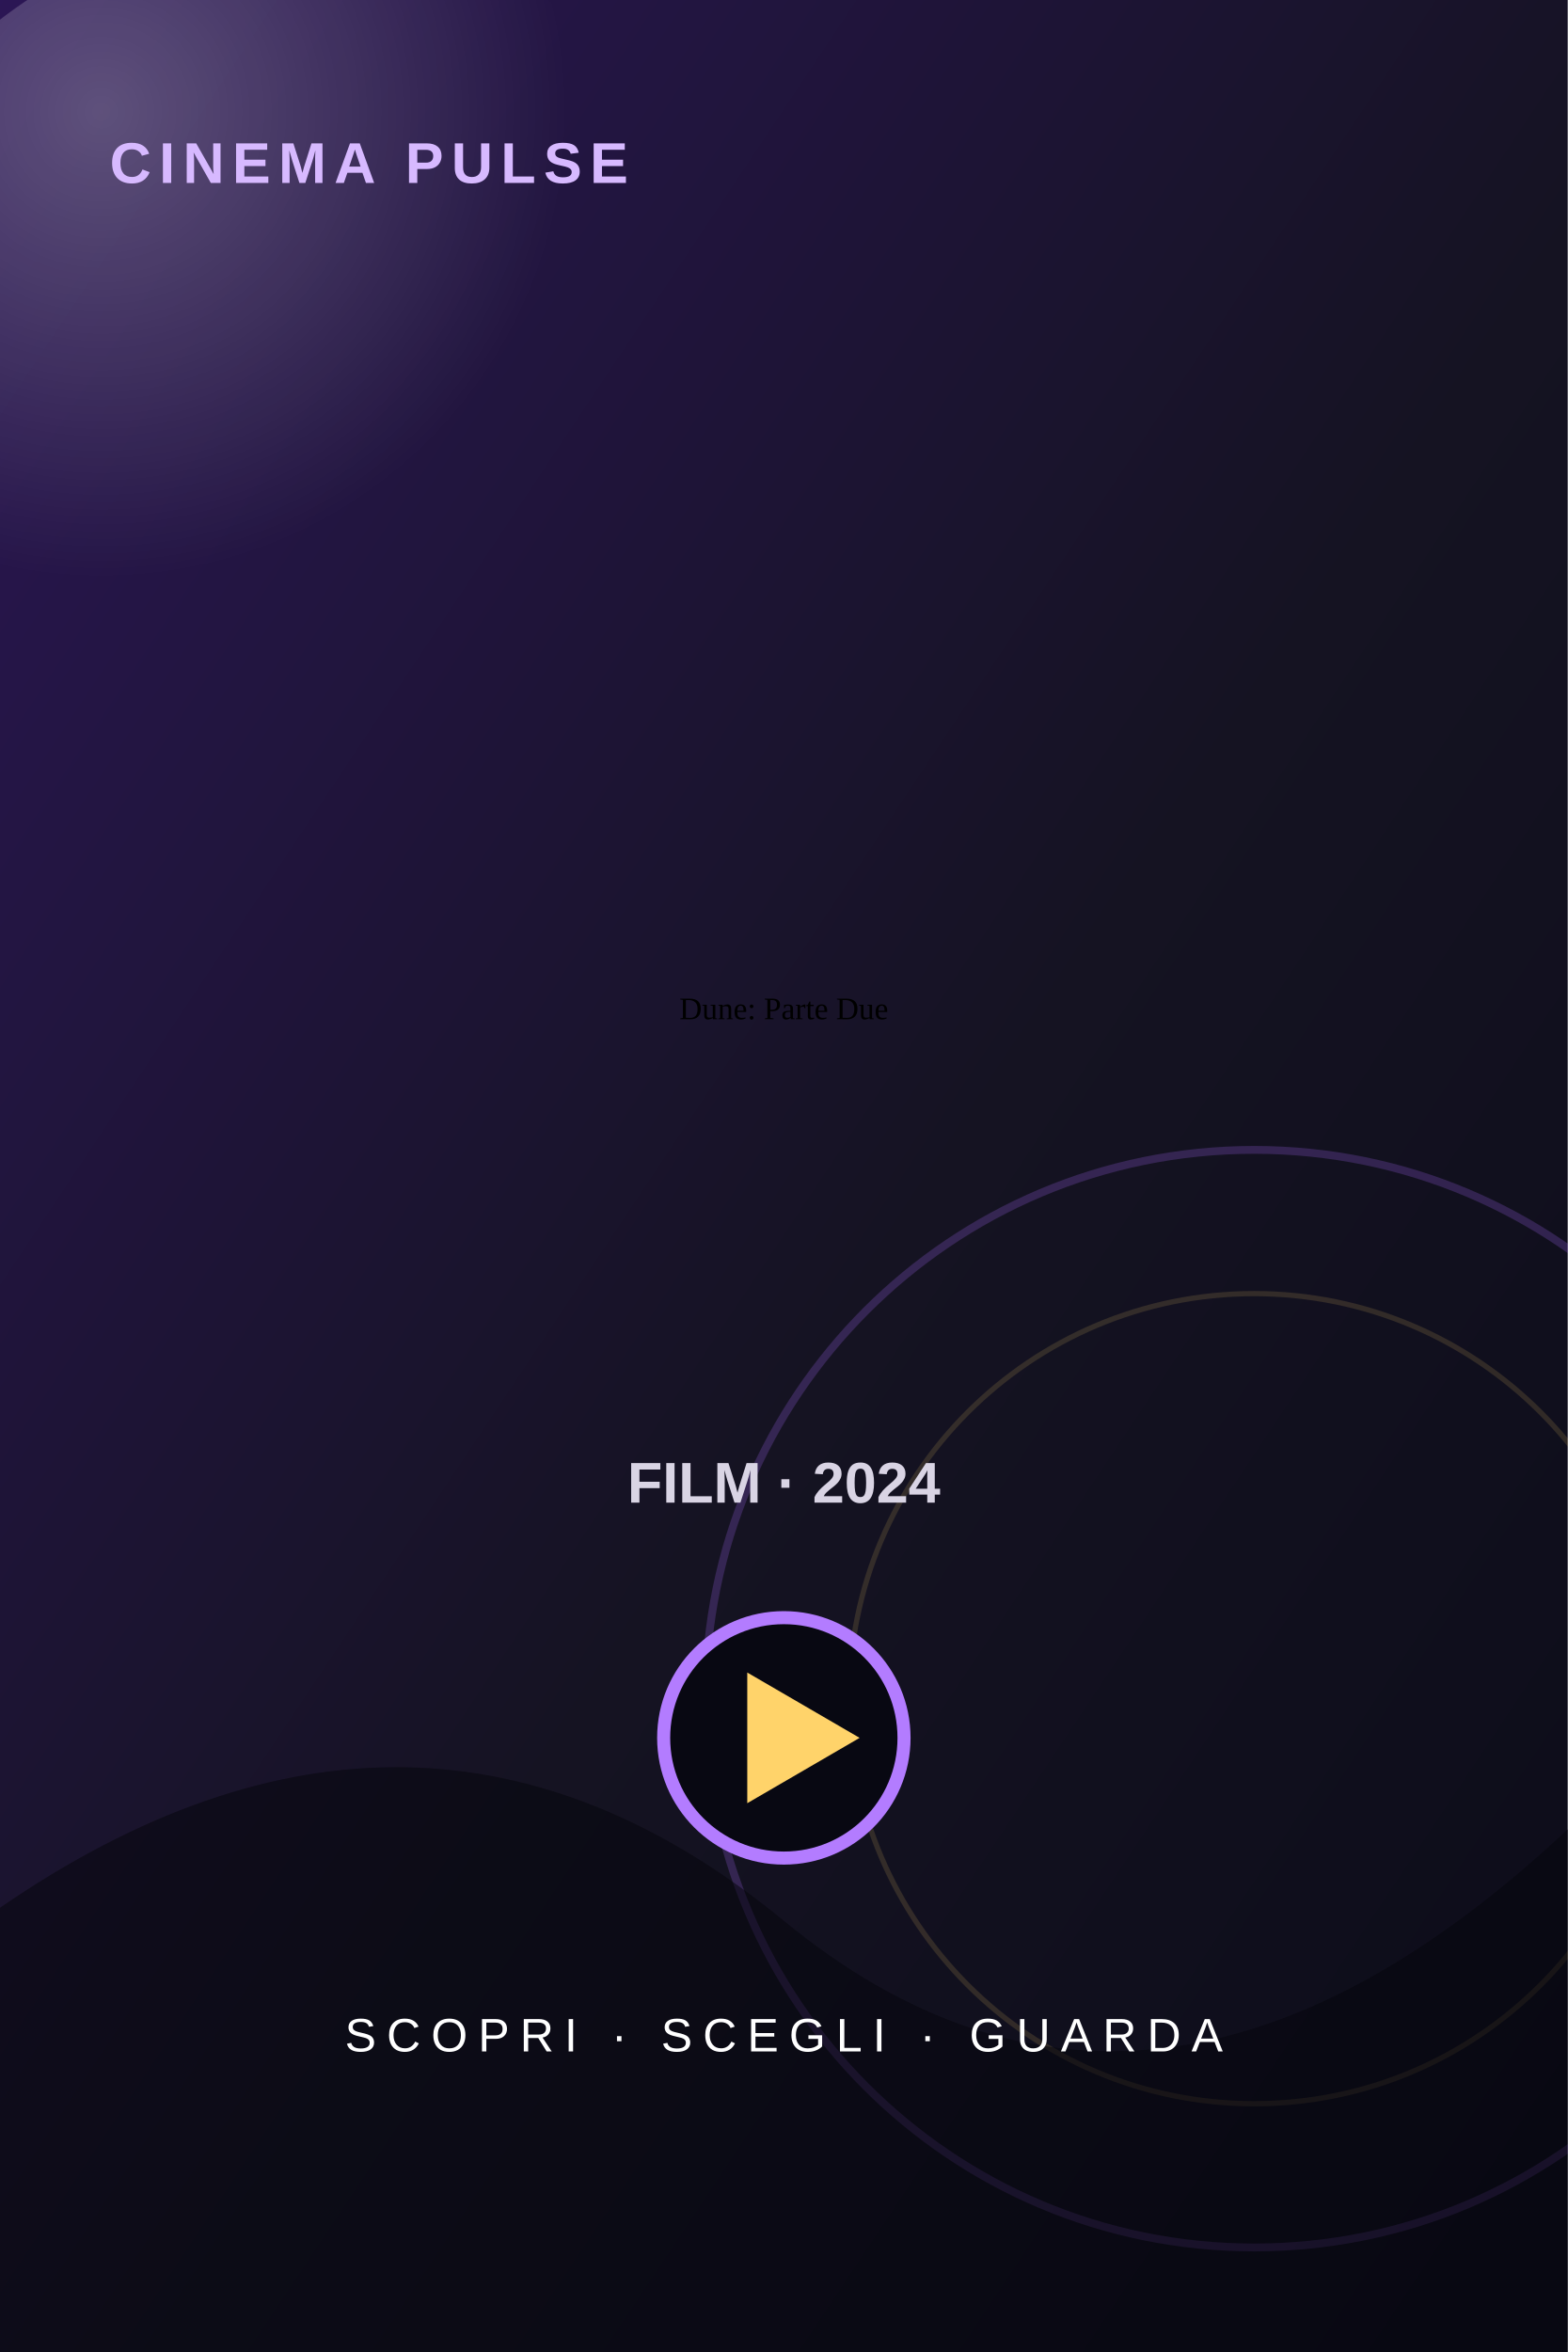
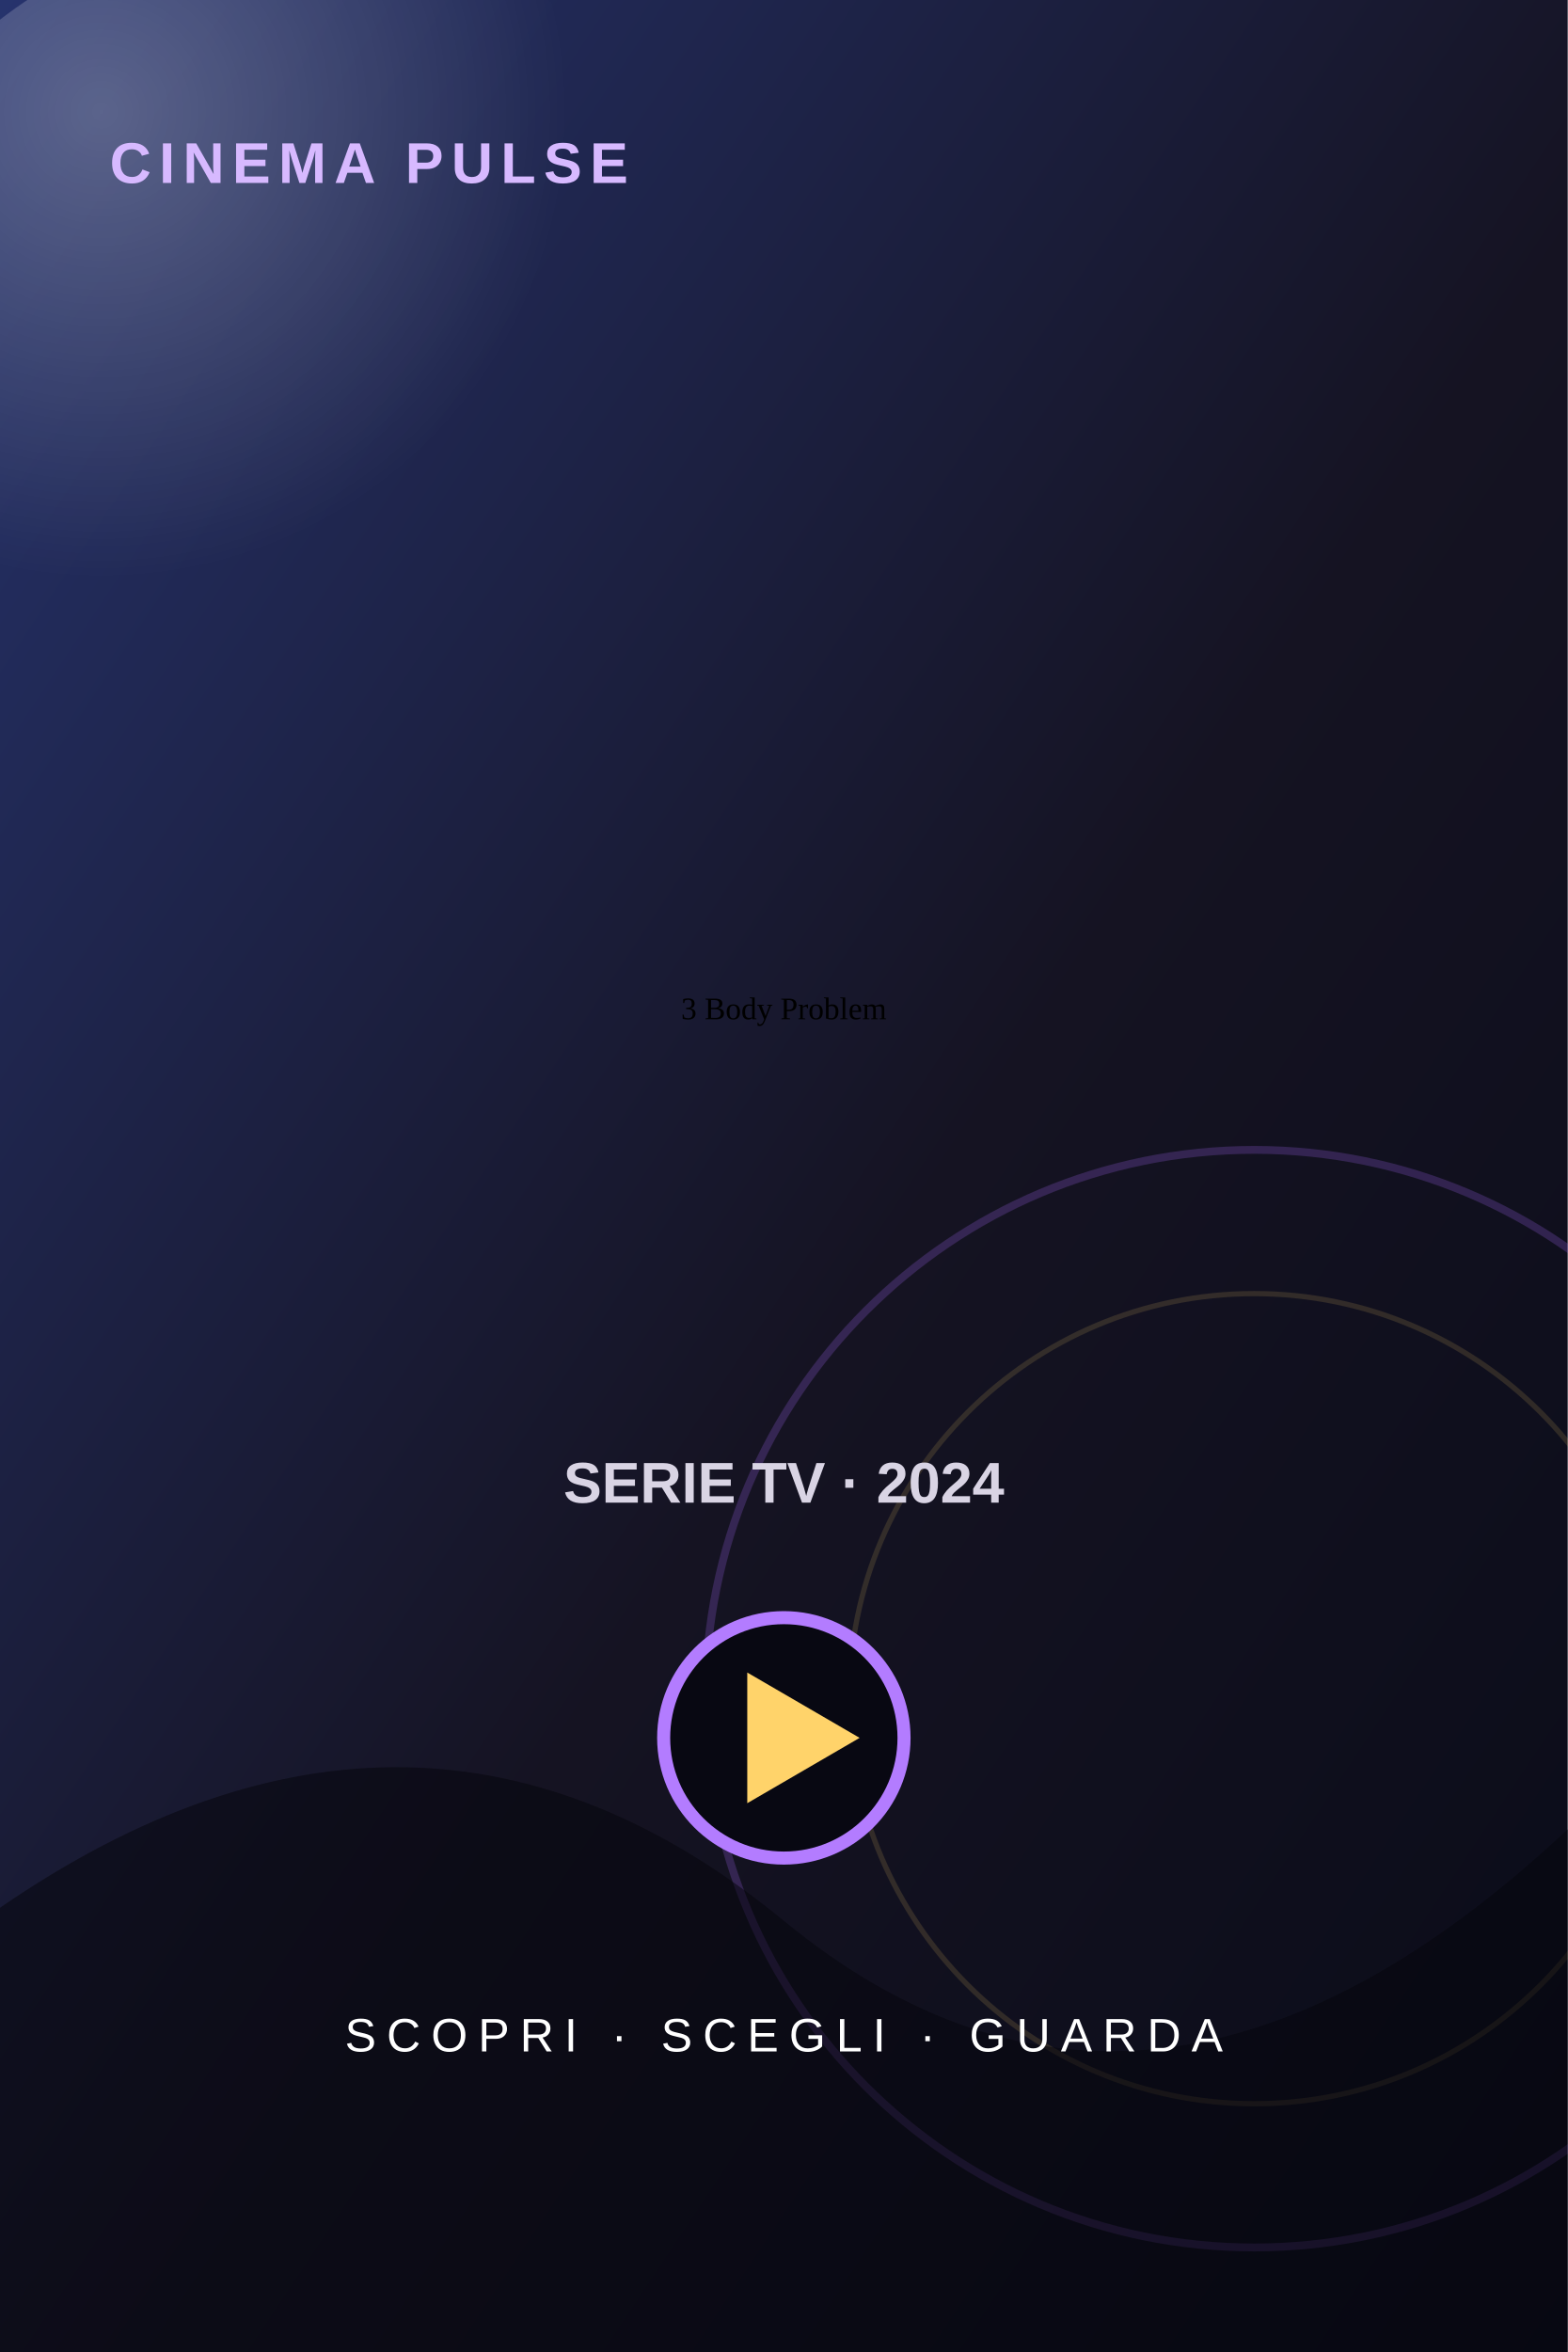
<svg xmlns="http://www.w3.org/2000/svg" viewBox="0 0 600 900">
  <defs>
    <linearGradient id="g" x1="0" y1="0" x2="1" y2="1">
-       <stop stop-color="#2b1655" />
+       <stop stop-color="#26336d" />
      <stop offset=".55" stop-color="#151322" />
-       <stop offset="1" stop-color="#0b0b18" />
+       <stop offset="1" stop-color="#090b18" />
    </linearGradient>
    <radialGradient id="r" cx="30%" cy="20%">
      <stop stop-color="#ffffff" stop-opacity=".25" />
      <stop offset="1" stop-color="#ffffff" stop-opacity="0" />
    </radialGradient>
  </defs>
  <rect width="600" height="900" fill="url(#g)" />
  <circle cx="110" cy="150" r="180" fill="url(#r)" />
  <circle cx="480" cy="650" r="210" fill="none" stroke="#a96cff" stroke-opacity=".22" stroke-width="3" />
  <circle cx="480" cy="650" r="155" fill="none" stroke="#ffd36a" stroke-opacity=".14" stroke-width="2" />
  <path d="M0 730 Q160 620 300 735 T600 700 V900 H0Z" fill="#05050c" opacity=".55" />
  <text x="42" y="70" fill="#d7b9ff" font-family="Arial,sans-serif" font-size="22" font-weight="700" letter-spacing="3">CINEMA PULSE</text>
-   <text x="300" y="390" text-anchor="middle" class="title">Dune: Parte Due</text>
-   <text x="300" y="575" text-anchor="middle" fill="#d9d4e4" font-family="Arial,sans-serif" font-size="22" font-weight="600">FILM · 2024</text>
+   <text x="300" y="390" text-anchor="middle" class="title">3 Body Problem</text>
+   <text x="300" y="575" text-anchor="middle" fill="#d9d4e4" font-family="Arial,sans-serif" font-size="22" font-weight="600">SERIE TV · 2024</text>
  <circle cx="300" cy="665" r="46" fill="#080812" stroke="#b37cff" stroke-width="5" />
  <path d="M286 640v50l43-25z" fill="#ffd36a" />
  <text x="300" y="785" text-anchor="middle" fill="#fff" font-family="Arial,sans-serif" font-size="18" letter-spacing="4">SCOPRI · SCEGLI · GUARDA</text>
</svg>
